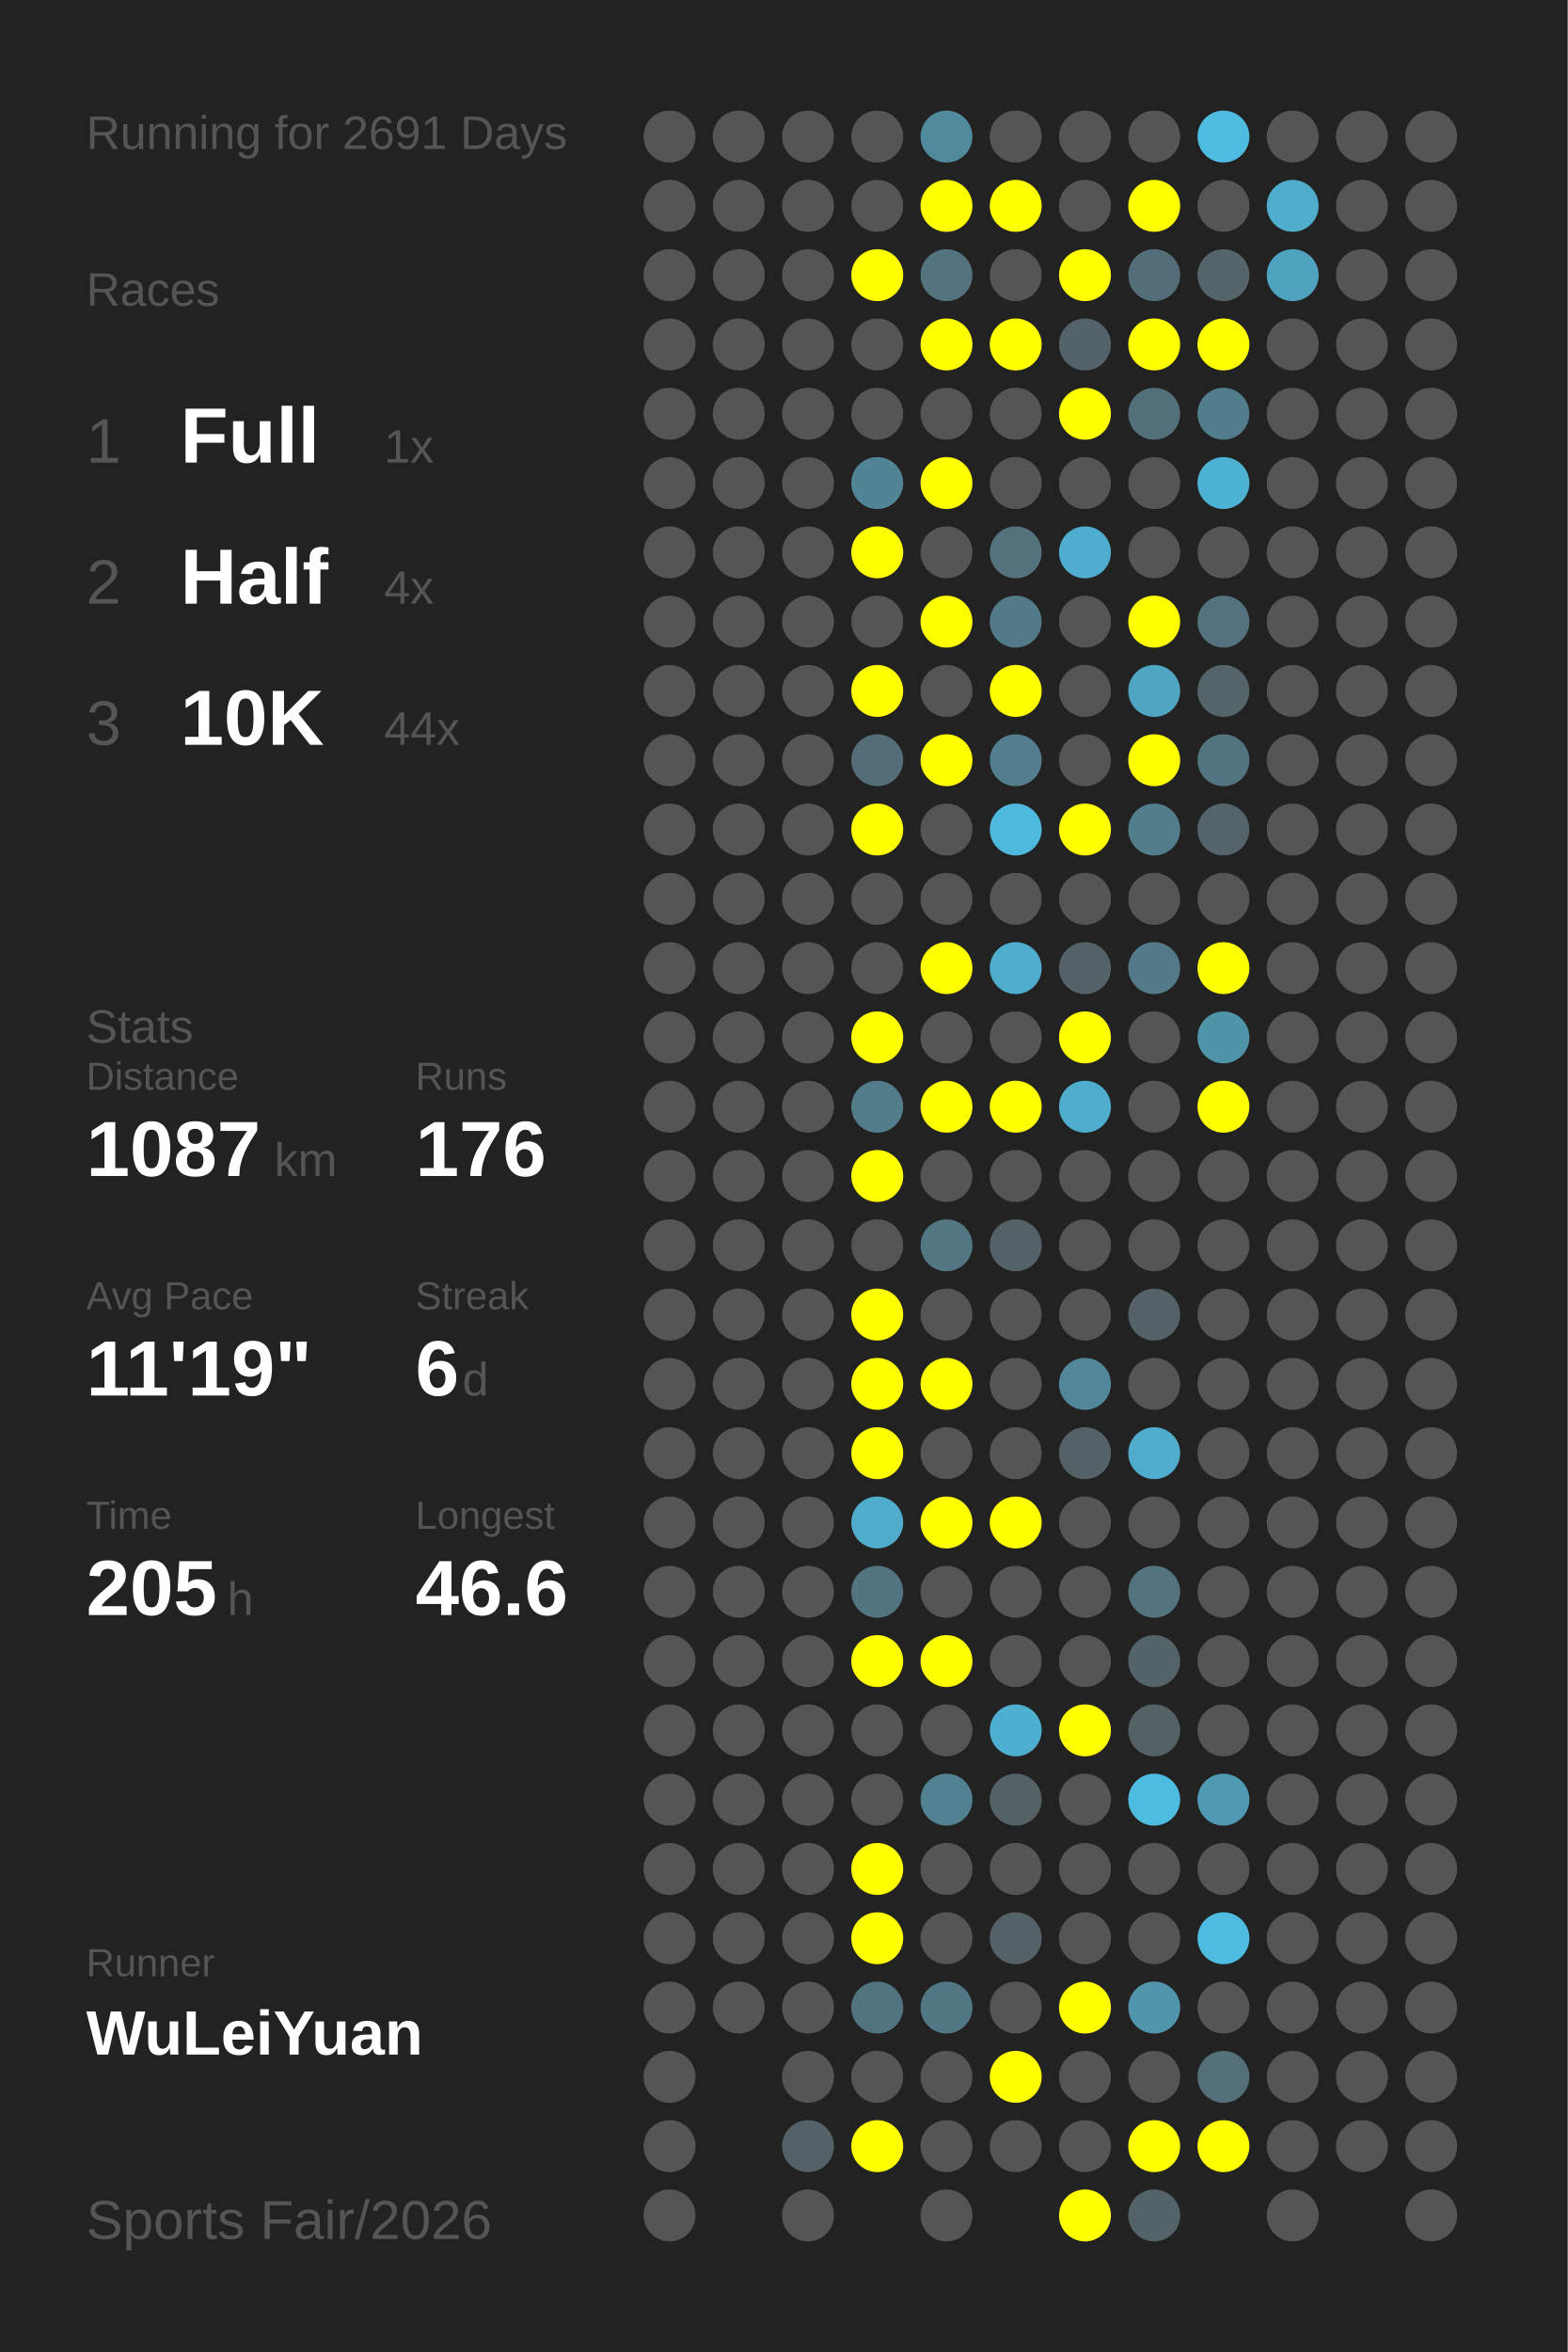
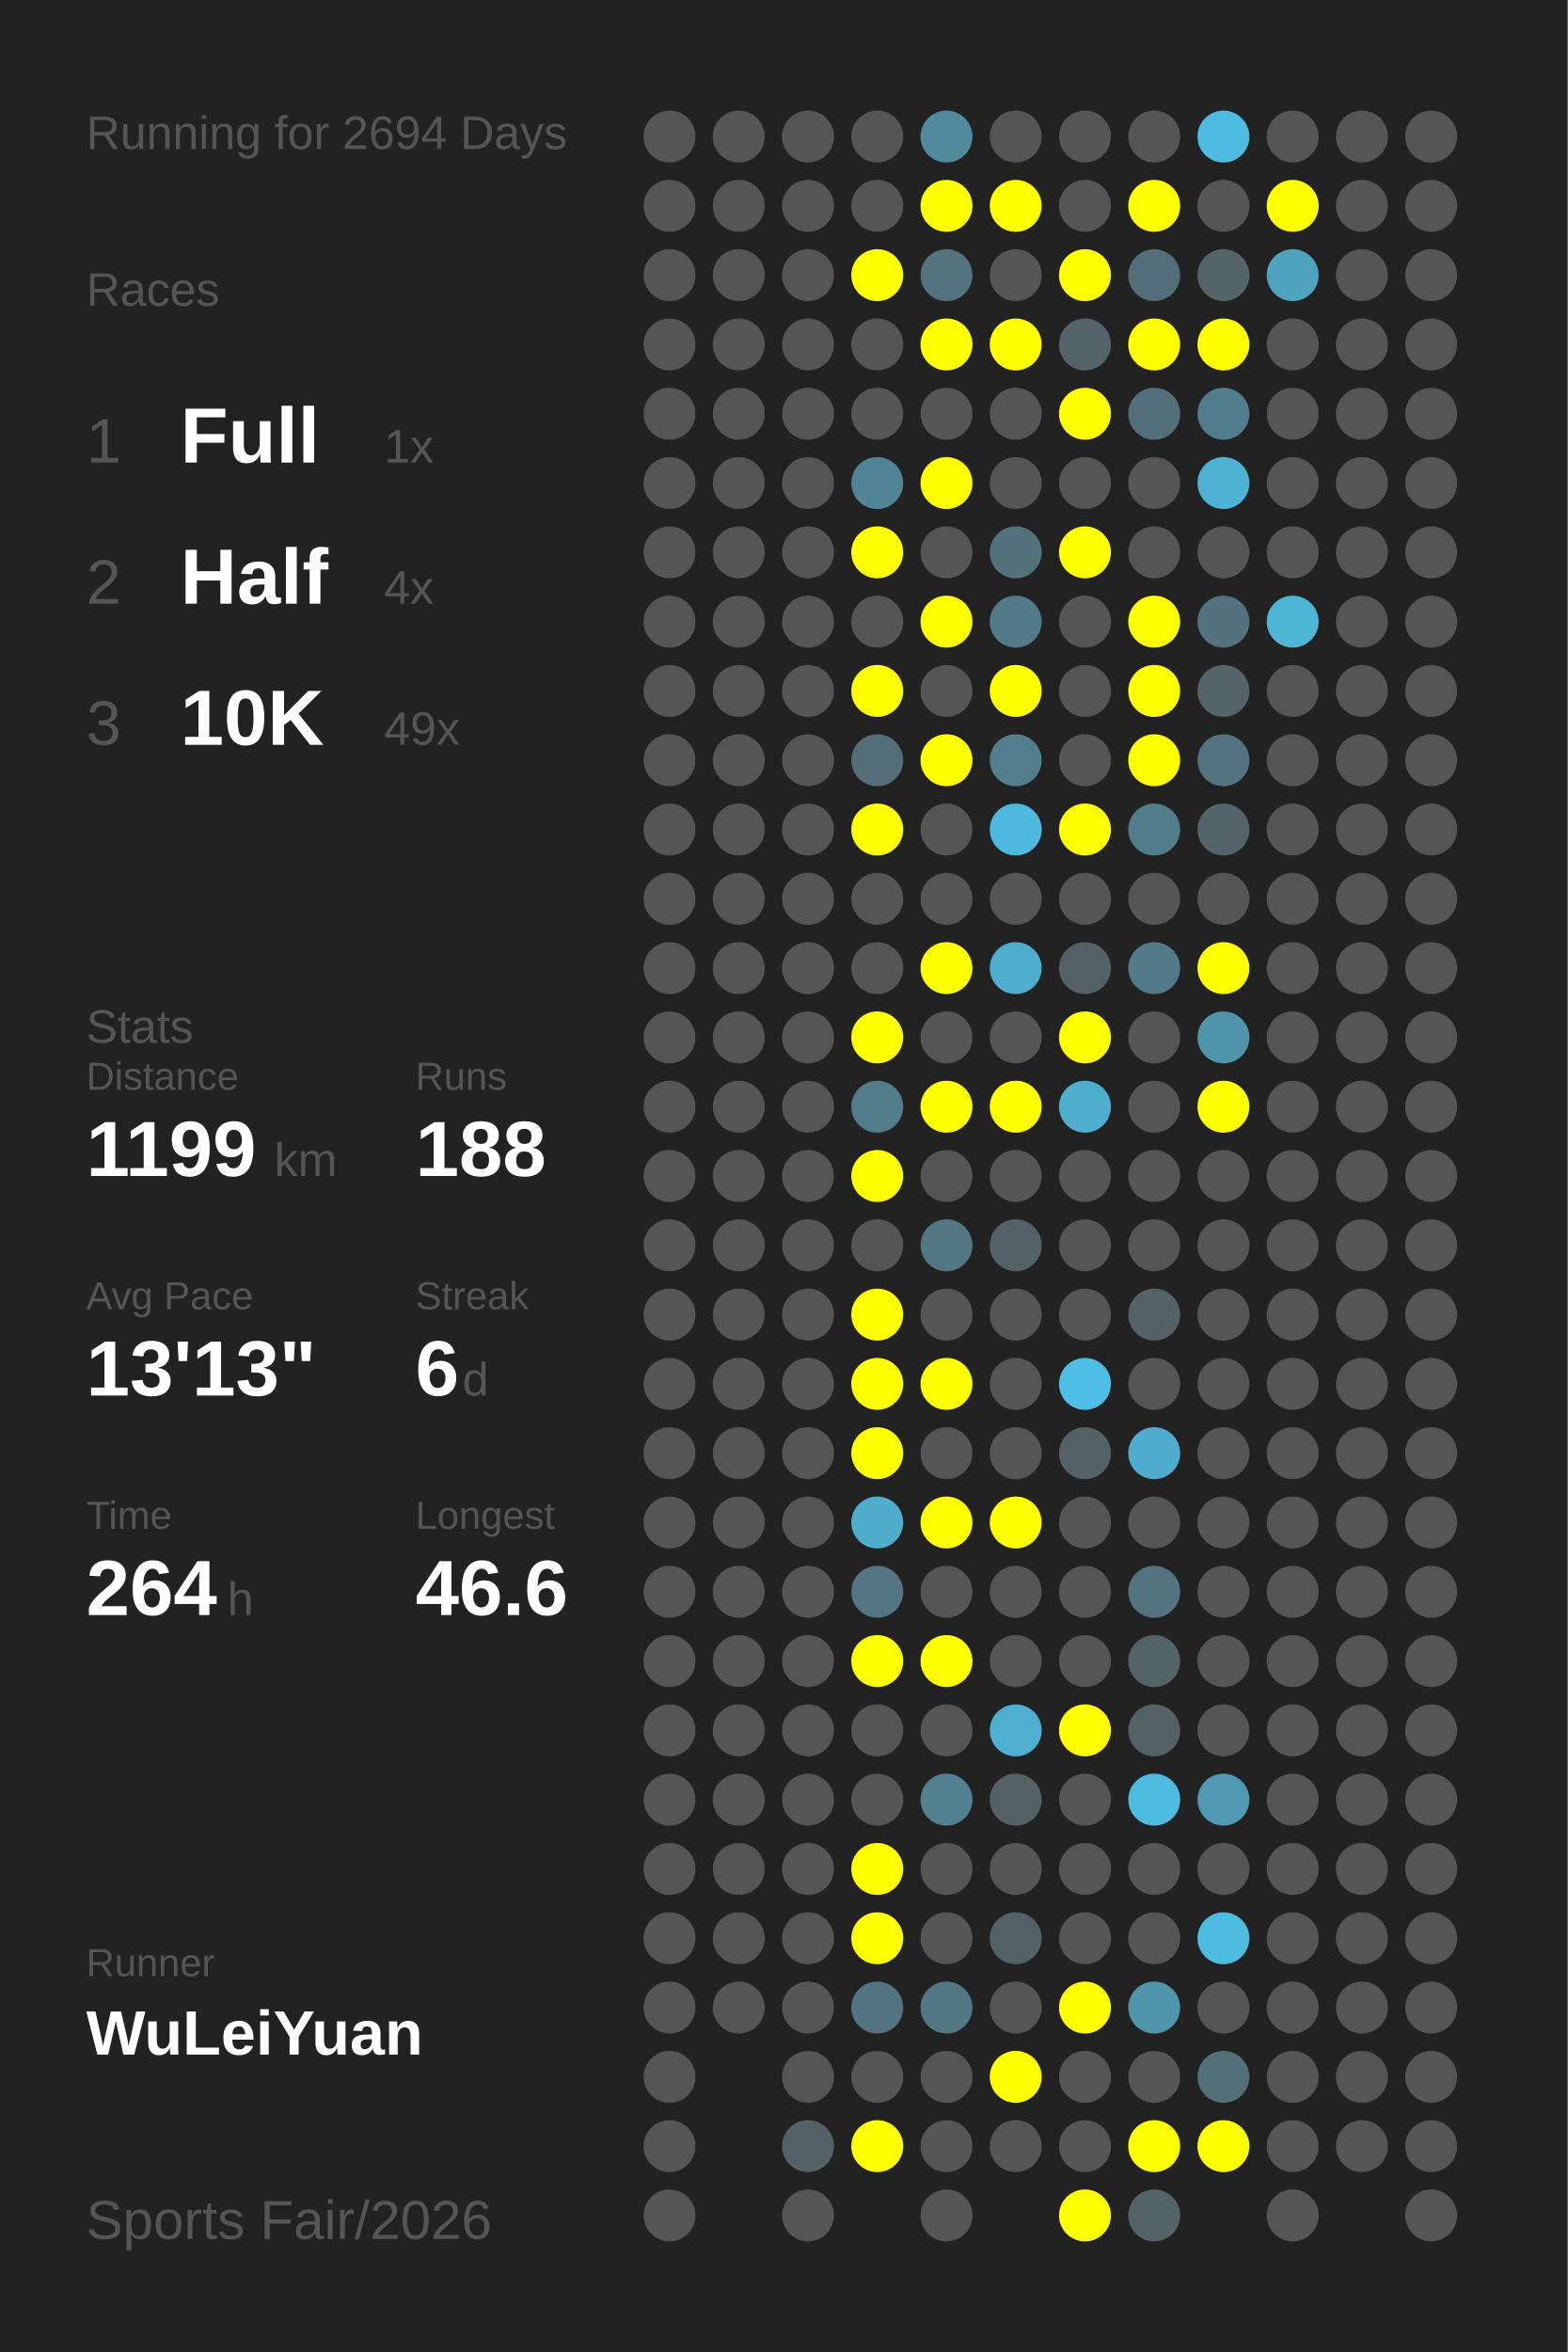
<svg xmlns="http://www.w3.org/2000/svg" baseProfile="full" height="300mm" version="1.1" viewBox="0,0,200,300" width="200mm">
  <defs />
  <rect fill="#222222" height="300" width="200" x="0" y="0" />
-   <text fill="#555555" style="font-size:6px; font-family:Arial;" x="11" y="19">Running for 2691 Days</text>
+   <text fill="#555555" style="font-size:6px; font-family:Arial;" x="11" y="19">Running for 2694 Days</text>
  <text fill="#555555" style="font-size:6px; font-family:Arial;" x="11" y="39">Races</text>
  <text fill="#555555" style="font-size:8px; font-family:Arial;" x="11" y="59">1</text>
  <text fill="#FFFFFF" style="font-size:10px; font-family:Arial; font-weight:bold;" x="23" y="59">Full</text>
  <text fill="#555555" style="font-size:6px; font-family:Arial;" x="49" y="59">1x</text>
  <text fill="#555555" style="font-size:8px; font-family:Arial;" x="11" y="77">2</text>
  <text fill="#FFFFFF" style="font-size:10px; font-family:Arial; font-weight:bold;" x="23" y="77">Half</text>
  <text fill="#555555" style="font-size:6px; font-family:Arial;" x="49" y="77">4x</text>
  <text fill="#555555" style="font-size:8px; font-family:Arial;" x="11" y="95">3</text>
  <text fill="#FFFFFF" style="font-size:10px; font-family:Arial; font-weight:bold;" x="23" y="95">10K</text>
-   <text fill="#555555" style="font-size:6px; font-family:Arial;" x="49" y="95">44x</text>
+   <text fill="#555555" style="font-size:6px; font-family:Arial;" x="49" y="95">49x</text>
  <text fill="#555555" style="font-size:6px; font-family:Arial;" x="11" y="133">Stats</text>
  <text fill="#555555" style="font-size:5px; font-family:Arial;" x="11" y="139">Distance</text>
-   <text fill="#FFFFFF" style="font-size:10px; font-family:Arial; font-weight:bold;" x="11" y="150">1087</text>
+   <text fill="#FFFFFF" style="font-size:10px; font-family:Arial; font-weight:bold;" x="11" y="150">1199</text>
  <text fill="#555555" style="font-size:6px; font-family:Arial;" x="35" y="150">km</text>
  <text fill="#555555" style="font-size:5px; font-family:Arial;" x="53" y="139">Runs</text>
-   <text fill="#FFFFFF" style="font-size:10px; font-family:Arial; font-weight:bold;" x="53" y="150">176</text>
+   <text fill="#FFFFFF" style="font-size:10px; font-family:Arial; font-weight:bold;" x="53" y="150">188</text>
  <text fill="#555555" style="font-size:5px; font-family:Arial;" x="11" y="167">Avg Pace</text>
-   <text fill="#FFFFFF" style="font-size:10px; font-family:Arial; font-weight:bold;" x="11" y="178">11'19"</text>
+   <text fill="#FFFFFF" style="font-size:10px; font-family:Arial; font-weight:bold;" x="11" y="178">13'13"</text>
  <text fill="#555555" style="font-size:5px; font-family:Arial;" x="53" y="167">Streak</text>
  <text fill="#FFFFFF" style="font-size:10px; font-family:Arial; font-weight:bold;" x="53" y="178">6</text>
  <text fill="#555555" style="font-size:6px; font-family:Arial;" x="59" y="178">d</text>
  <text fill="#555555" style="font-size:5px; font-family:Arial;" x="11" y="195">Time</text>
-   <text fill="#FFFFFF" style="font-size:10px; font-family:Arial; font-weight:bold;" x="11" y="206">205</text>
+   <text fill="#FFFFFF" style="font-size:10px; font-family:Arial; font-weight:bold;" x="11" y="206">264</text>
  <text fill="#555555" style="font-size:6px; font-family:Arial;" x="29" y="206">h</text>
  <text fill="#555555" style="font-size:5px; font-family:Arial;" x="53" y="195">Longest</text>
  <text fill="#FFFFFF" style="font-size:10px; font-family:Arial; font-weight:bold;" x="53" y="206">46.6</text>
  <text fill="#555555" style="font-size:5px; font-family:Arial;" x="11" y="252.065">Runner</text>
  <text fill="#FFFFFF" style="font-size:8px; font-family:Arial; font-weight:bold;" x="11" y="262.065">WuLeiYuan</text>
  <text fill="#555555" style="font-size:7px; font-family:Arial;" x="11" y="285.581">Sports Fair/2026</text>
  <circle cx="85.417" cy="17.419" fill="#555555" r="3.312" />
  <circle cx="85.417" cy="26.258" fill="#555555" r="3.312" />
  <circle cx="85.417" cy="35.097" fill="#555555" r="3.312" />
  <circle cx="85.417" cy="43.935" fill="#555555" r="3.312" />
  <circle cx="85.417" cy="52.774" fill="#555555" r="3.312" />
  <circle cx="85.417" cy="61.613" fill="#555555" r="3.312" />
  <circle cx="85.417" cy="70.452" fill="#555555" r="3.312" />
  <circle cx="85.417" cy="79.29" fill="#555555" r="3.312" />
  <circle cx="85.417" cy="88.129" fill="#555555" r="3.312" />
  <circle cx="85.417" cy="96.968" fill="#555555" r="3.312" />
  <circle cx="85.417" cy="105.806" fill="#555555" r="3.312" />
  <circle cx="85.417" cy="114.645" fill="#555555" r="3.312" />
  <circle cx="85.417" cy="123.484" fill="#555555" r="3.312" />
  <circle cx="85.417" cy="132.323" fill="#555555" r="3.312" />
  <circle cx="85.417" cy="141.161" fill="#555555" r="3.312" />
  <circle cx="85.417" cy="150" fill="#555555" r="3.312" />
  <circle cx="85.417" cy="158.839" fill="#555555" r="3.312" />
  <circle cx="85.417" cy="167.677" fill="#555555" r="3.312" />
  <circle cx="85.417" cy="176.516" fill="#555555" r="3.312" />
  <circle cx="85.417" cy="185.355" fill="#555555" r="3.312" />
  <circle cx="85.417" cy="194.194" fill="#555555" r="3.312" />
  <circle cx="85.417" cy="203.032" fill="#555555" r="3.312" />
  <circle cx="85.417" cy="211.871" fill="#555555" r="3.312" />
  <circle cx="85.417" cy="220.71" fill="#555555" r="3.312" />
  <circle cx="85.417" cy="229.548" fill="#555555" r="3.312" />
  <circle cx="85.417" cy="238.387" fill="#555555" r="3.312" />
  <circle cx="85.417" cy="247.226" fill="#555555" r="3.312" />
  <circle cx="85.417" cy="256.065" fill="#555555" r="3.312" />
  <circle cx="85.417" cy="264.903" fill="#555555" r="3.312" />
  <circle cx="85.417" cy="273.742" fill="#555555" r="3.312" />
  <circle cx="85.417" cy="282.581" fill="#555555" r="3.312" />
  <circle cx="94.25" cy="17.419" fill="#555555" r="3.312" />
  <circle cx="94.25" cy="26.258" fill="#555555" r="3.312" />
  <circle cx="94.25" cy="35.097" fill="#555555" r="3.312" />
  <circle cx="94.25" cy="43.935" fill="#555555" r="3.312" />
  <circle cx="94.25" cy="52.774" fill="#555555" r="3.312" />
  <circle cx="94.25" cy="61.613" fill="#555555" r="3.312" />
  <circle cx="94.25" cy="70.452" fill="#555555" r="3.312" />
  <circle cx="94.25" cy="79.29" fill="#555555" r="3.312" />
  <circle cx="94.25" cy="88.129" fill="#555555" r="3.312" />
  <circle cx="94.25" cy="96.968" fill="#555555" r="3.312" />
  <circle cx="94.25" cy="105.806" fill="#555555" r="3.312" />
  <circle cx="94.25" cy="114.645" fill="#555555" r="3.312" />
  <circle cx="94.25" cy="123.484" fill="#555555" r="3.312" />
  <circle cx="94.25" cy="132.323" fill="#555555" r="3.312" />
  <circle cx="94.25" cy="141.161" fill="#555555" r="3.312" />
  <circle cx="94.25" cy="150" fill="#555555" r="3.312" />
  <circle cx="94.25" cy="158.839" fill="#555555" r="3.312" />
  <circle cx="94.25" cy="167.677" fill="#555555" r="3.312" />
  <circle cx="94.25" cy="176.516" fill="#555555" r="3.312" />
  <circle cx="94.25" cy="185.355" fill="#555555" r="3.312" />
  <circle cx="94.25" cy="194.194" fill="#555555" r="3.312" />
  <circle cx="94.25" cy="203.032" fill="#555555" r="3.312" />
  <circle cx="94.25" cy="211.871" fill="#555555" r="3.312" />
  <circle cx="94.25" cy="220.71" fill="#555555" r="3.312" />
  <circle cx="94.25" cy="229.548" fill="#555555" r="3.312" />
  <circle cx="94.25" cy="238.387" fill="#555555" r="3.312" />
  <circle cx="94.25" cy="247.226" fill="#555555" r="3.312" />
  <circle cx="94.25" cy="256.065" fill="#555555" r="3.312" />
  <circle cx="103.083" cy="17.419" fill="#555555" r="3.312" />
  <circle cx="103.083" cy="26.258" fill="#555555" r="3.312" />
  <circle cx="103.083" cy="35.097" fill="#555555" r="3.312" />
  <circle cx="103.083" cy="43.935" fill="#555555" r="3.312" />
  <circle cx="103.083" cy="52.774" fill="#555555" r="3.312" />
  <circle cx="103.083" cy="61.613" fill="#555555" r="3.312" />
  <circle cx="103.083" cy="70.452" fill="#555555" r="3.312" />
  <circle cx="103.083" cy="79.29" fill="#555555" r="3.312" />
  <circle cx="103.083" cy="88.129" fill="#555555" r="3.312" />
  <circle cx="103.083" cy="96.968" fill="#555555" r="3.312" />
  <circle cx="103.083" cy="105.806" fill="#555555" r="3.312" />
  <circle cx="103.083" cy="114.645" fill="#555555" r="3.312" />
  <circle cx="103.083" cy="123.484" fill="#555555" r="3.312" />
  <circle cx="103.083" cy="132.323" fill="#555555" r="3.312" />
  <circle cx="103.083" cy="141.161" fill="#555555" r="3.312" />
  <circle cx="103.083" cy="150" fill="#555555" r="3.312" />
  <circle cx="103.083" cy="158.839" fill="#555555" r="3.312" />
  <circle cx="103.083" cy="167.677" fill="#555555" r="3.312" />
  <circle cx="103.083" cy="176.516" fill="#555555" r="3.312" />
  <circle cx="103.083" cy="185.355" fill="#555555" r="3.312" />
  <circle cx="103.083" cy="194.194" fill="#555555" r="3.312" />
  <circle cx="103.083" cy="203.032" fill="#555555" r="3.312" />
  <circle cx="103.083" cy="211.871" fill="#555555" r="3.312" />
  <circle cx="103.083" cy="220.71" fill="#555555" r="3.312" />
  <circle cx="103.083" cy="229.548" fill="#555555" r="3.312" />
  <circle cx="103.083" cy="238.387" fill="#555555" r="3.312" />
  <circle cx="103.083" cy="247.226" fill="#555555" r="3.312" />
  <circle cx="103.083" cy="256.065" fill="#555555" r="3.312" />
  <circle cx="103.083" cy="264.903" fill="#555555" r="3.312" />
  <circle cx="103.083" cy="273.742" fill="#546267" r="3.312" />
  <circle cx="103.083" cy="282.581" fill="#555555" r="3.312" />
  <circle cx="111.917" cy="17.419" fill="#555555" r="3.312" />
  <circle cx="111.917" cy="26.258" fill="#555555" r="3.312" />
  <circle cx="111.917" cy="35.097" fill="#FFFF00" r="3.312" />
  <circle cx="111.917" cy="43.935" fill="#555555" r="3.312" />
  <circle cx="111.917" cy="52.774" fill="#555555" r="3.312" />
  <circle cx="111.917" cy="61.613" fill="#518596" r="3.312" />
  <circle cx="111.917" cy="70.452" fill="#FFFF00" r="3.312" />
  <circle cx="111.917" cy="79.29" fill="#555555" r="3.312" />
  <circle cx="111.917" cy="88.129" fill="#FFFF00" r="3.312" />
  <circle cx="111.917" cy="96.968" fill="#536e78" r="3.312" />
  <circle cx="111.917" cy="105.806" fill="#FFFF00" r="3.312" />
  <circle cx="111.917" cy="114.645" fill="#555555" r="3.312" />
  <circle cx="111.917" cy="123.484" fill="#555555" r="3.312" />
  <circle cx="111.917" cy="132.323" fill="#FFFF00" r="3.312" />
  <circle cx="111.917" cy="141.161" fill="#527c8a" r="3.312" />
  <circle cx="111.917" cy="150" fill="#FFFF00" r="3.312" />
  <circle cx="111.917" cy="158.839" fill="#555555" r="3.312" />
  <circle cx="111.917" cy="167.677" fill="#FFFF00" r="3.312" />
  <circle cx="111.917" cy="176.516" fill="#FFFF00" r="3.312" />
  <circle cx="111.917" cy="185.355" fill="#FFFF00" r="3.312" />
  <circle cx="111.917" cy="194.194" fill="#4faccb" r="3.312" />
  <circle cx="111.917" cy="203.032" fill="#527581" r="3.312" />
  <circle cx="111.917" cy="211.871" fill="#FFFF00" r="3.312" />
  <circle cx="111.917" cy="220.71" fill="#555555" r="3.312" />
  <circle cx="111.917" cy="229.548" fill="#555555" r="3.312" />
  <circle cx="111.917" cy="238.387" fill="#FFFF00" r="3.312" />
  <circle cx="111.917" cy="247.226" fill="#FFFF00" r="3.312" />
  <circle cx="111.917" cy="256.065" fill="#527480" r="3.312" />
  <circle cx="111.917" cy="264.903" fill="#555555" r="3.312" />
  <circle cx="111.917" cy="273.742" fill="#FFFF00" r="3.312" />
  <circle cx="120.75" cy="17.419" fill="#518a9d" r="3.312" />
  <circle cx="120.75" cy="26.258" fill="#FFFF00" r="3.312" />
  <circle cx="120.75" cy="35.097" fill="#53737e" r="3.312" />
  <circle cx="120.75" cy="43.935" fill="#FFFF00" r="3.312" />
  <circle cx="120.75" cy="52.774" fill="#555555" r="3.312" />
  <circle cx="120.75" cy="61.613" fill="#FFFF00" r="3.312" />
  <circle cx="120.75" cy="70.452" fill="#555555" r="3.312" />
  <circle cx="120.75" cy="79.29" fill="#FFFF00" r="3.312" />
  <circle cx="120.75" cy="88.129" fill="#555555" r="3.312" />
  <circle cx="120.75" cy="96.968" fill="#FFFF00" r="3.312" />
  <circle cx="120.75" cy="105.806" fill="#555555" r="3.312" />
  <circle cx="120.75" cy="114.645" fill="#555555" r="3.312" />
  <circle cx="120.75" cy="123.484" fill="#FFFF00" r="3.312" />
  <circle cx="120.75" cy="132.323" fill="#555555" r="3.312" />
  <circle cx="120.75" cy="141.161" fill="#FFFF00" r="3.312" />
  <circle cx="120.75" cy="150" fill="#555555" r="3.312" />
  <circle cx="120.75" cy="158.839" fill="#527682" r="3.312" />
  <circle cx="120.75" cy="167.677" fill="#555555" r="3.312" />
  <circle cx="120.75" cy="176.516" fill="#FFFF00" r="3.312" />
  <circle cx="120.75" cy="185.355" fill="#555555" r="3.312" />
  <circle cx="120.75" cy="194.194" fill="#FFFF00" r="3.312" />
  <circle cx="120.75" cy="203.032" fill="#555555" r="3.312" />
  <circle cx="120.75" cy="211.871" fill="#FFFF00" r="3.312" />
  <circle cx="120.75" cy="220.71" fill="#555555" r="3.312" />
  <circle cx="120.75" cy="229.548" fill="#528191" r="3.312" />
  <circle cx="120.75" cy="238.387" fill="#555555" r="3.312" />
  <circle cx="120.75" cy="247.226" fill="#555555" r="3.312" />
  <circle cx="120.75" cy="256.065" fill="#527784" r="3.312" />
  <circle cx="120.75" cy="264.903" fill="#555555" r="3.312" />
  <circle cx="120.75" cy="273.742" fill="#555555" r="3.312" />
  <circle cx="120.75" cy="282.581" fill="#555555" r="3.312" />
  <circle cx="129.583" cy="17.419" fill="#555555" r="3.312" />
  <circle cx="129.583" cy="26.258" fill="#FFFF00" r="3.312" />
  <circle cx="129.583" cy="35.097" fill="#555555" r="3.312" />
  <circle cx="129.583" cy="43.935" fill="#FFFF00" r="3.312" />
  <circle cx="129.583" cy="52.774" fill="#555555" r="3.312" />
  <circle cx="129.583" cy="61.613" fill="#555555" r="3.312" />
  <circle cx="129.583" cy="70.452" fill="#53727c" r="3.312" />
  <circle cx="129.583" cy="79.29" fill="#527a88" r="3.312" />
  <circle cx="129.583" cy="88.129" fill="#FFFF00" r="3.312" />
  <circle cx="129.583" cy="96.968" fill="#527e8d" r="3.312" />
  <circle cx="129.583" cy="105.806" fill="#4eb9dd" r="3.312" />
  <circle cx="129.583" cy="114.645" fill="#555555" r="3.312" />
  <circle cx="129.583" cy="123.484" fill="#4faece" r="3.312" />
  <circle cx="129.583" cy="132.323" fill="#555555" r="3.312" />
  <circle cx="129.583" cy="141.161" fill="#FFFF00" r="3.312" />
  <circle cx="129.583" cy="150" fill="#555555" r="3.312" />
  <circle cx="129.583" cy="158.839" fill="#546267" r="3.312" />
  <circle cx="129.583" cy="167.677" fill="#555555" r="3.312" />
  <circle cx="129.583" cy="176.516" fill="#555555" r="3.312" />
  <circle cx="129.583" cy="185.355" fill="#555555" r="3.312" />
  <circle cx="129.583" cy="194.194" fill="#FFFF00" r="3.312" />
  <circle cx="129.583" cy="203.032" fill="#555555" r="3.312" />
  <circle cx="129.583" cy="211.871" fill="#555555" r="3.312" />
  <circle cx="129.583" cy="220.71" fill="#4fafd0" r="3.312" />
  <circle cx="129.583" cy="229.548" fill="#546266" r="3.312" />
  <circle cx="129.583" cy="238.387" fill="#555555" r="3.312" />
  <circle cx="129.583" cy="247.226" fill="#546166" r="3.312" />
  <circle cx="129.583" cy="256.065" fill="#555555" r="3.312" />
  <circle cx="129.583" cy="264.903" fill="#FFFF00" r="3.312" />
  <circle cx="129.583" cy="273.742" fill="#555555" r="3.312" />
  <circle cx="138.417" cy="17.419" fill="#555555" r="3.312" />
  <circle cx="138.417" cy="26.258" fill="#555555" r="3.312" />
  <circle cx="138.417" cy="35.097" fill="#FFFF00" r="3.312" />
  <circle cx="138.417" cy="43.935" fill="#546369" r="3.312" />
  <circle cx="138.417" cy="52.774" fill="#FFFF00" r="3.312" />
  <circle cx="138.417" cy="61.613" fill="#555555" r="3.312" />
-   <circle cx="138.417" cy="70.452" fill="#4faecf" r="3.312" />
+   <circle cx="138.417" cy="70.452" fill="#FFFF00" r="3.312" />
  <circle cx="138.417" cy="79.29" fill="#555555" r="3.312" />
  <circle cx="138.417" cy="88.129" fill="#555555" r="3.312" />
  <circle cx="138.417" cy="96.968" fill="#555555" r="3.312" />
  <circle cx="138.417" cy="105.806" fill="#FFFF00" r="3.312" />
  <circle cx="138.417" cy="114.645" fill="#555555" r="3.312" />
  <circle cx="138.417" cy="123.484" fill="#546267" r="3.312" />
  <circle cx="138.417" cy="132.323" fill="#FFFF00" r="3.312" />
  <circle cx="138.417" cy="141.161" fill="#4faece" r="3.312" />
  <circle cx="138.417" cy="150" fill="#555555" r="3.312" />
  <circle cx="138.417" cy="158.839" fill="#555555" r="3.312" />
  <circle cx="138.417" cy="167.677" fill="#555555" r="3.312" />
-   <circle cx="138.417" cy="176.516" fill="#518799" r="3.312" />
+   <circle cx="138.417" cy="176.516" fill="#4ebee4" r="3.312" />
  <circle cx="138.417" cy="185.355" fill="#546267" r="3.312" />
  <circle cx="138.417" cy="194.194" fill="#555555" r="3.312" />
  <circle cx="138.417" cy="203.032" fill="#555555" r="3.312" />
  <circle cx="138.417" cy="211.871" fill="#555555" r="3.312" />
  <circle cx="138.417" cy="220.71" fill="#FFFF00" r="3.312" />
  <circle cx="138.417" cy="229.548" fill="#555555" r="3.312" />
  <circle cx="138.417" cy="238.387" fill="#555555" r="3.312" />
  <circle cx="138.417" cy="247.226" fill="#555555" r="3.312" />
  <circle cx="138.417" cy="256.065" fill="#FFFF00" r="3.312" />
  <circle cx="138.417" cy="264.903" fill="#555555" r="3.312" />
  <circle cx="138.417" cy="273.742" fill="#555555" r="3.312" />
  <circle cx="138.417" cy="282.581" fill="#FFFF00" r="3.312" />
  <circle cx="147.25" cy="17.419" fill="#555555" r="3.312" />
  <circle cx="147.25" cy="26.258" fill="#FFFF00" r="3.312" />
  <circle cx="147.25" cy="35.097" fill="#536e78" r="3.312" />
  <circle cx="147.25" cy="43.935" fill="#FFFF00" r="3.312" />
  <circle cx="147.25" cy="52.774" fill="#536f79" r="3.312" />
  <circle cx="147.25" cy="61.613" fill="#555555" r="3.312" />
  <circle cx="147.25" cy="70.452" fill="#555555" r="3.312" />
  <circle cx="147.25" cy="79.29" fill="#FFFF00" r="3.312" />
-   <circle cx="147.25" cy="88.129" fill="#4fa6c3" r="3.312" />
+   <circle cx="147.25" cy="88.129" fill="#FFFF00" r="3.312" />
  <circle cx="147.25" cy="96.968" fill="#FFFF00" r="3.312" />
  <circle cx="147.25" cy="105.806" fill="#527d8b" r="3.312" />
  <circle cx="147.25" cy="114.645" fill="#555555" r="3.312" />
  <circle cx="147.25" cy="123.484" fill="#527a88" r="3.312" />
  <circle cx="147.25" cy="132.323" fill="#555555" r="3.312" />
  <circle cx="147.25" cy="141.161" fill="#555555" r="3.312" />
  <circle cx="147.25" cy="150" fill="#555555" r="3.312" />
  <circle cx="147.25" cy="158.839" fill="#555555" r="3.312" />
  <circle cx="147.25" cy="167.677" fill="#546267" r="3.312" />
  <circle cx="147.25" cy="176.516" fill="#555555" r="3.312" />
  <circle cx="147.25" cy="185.355" fill="#4faccc" r="3.312" />
  <circle cx="147.25" cy="194.194" fill="#555555" r="3.312" />
  <circle cx="147.25" cy="203.032" fill="#53737e" r="3.312" />
  <circle cx="147.25" cy="211.871" fill="#546368" r="3.312" />
  <circle cx="147.25" cy="220.71" fill="#546266" r="3.312" />
  <circle cx="147.25" cy="229.548" fill="#4ebce1" r="3.312" />
  <circle cx="147.25" cy="238.387" fill="#555555" r="3.312" />
  <circle cx="147.25" cy="247.226" fill="#555555" r="3.312" />
  <circle cx="147.25" cy="256.065" fill="#5095ac" r="3.312" />
  <circle cx="147.25" cy="264.903" fill="#555555" r="3.312" />
  <circle cx="147.25" cy="273.742" fill="#FFFF00" r="3.312" />
  <circle cx="147.25" cy="282.581" fill="#546368" r="3.312" />
  <circle cx="156.083" cy="17.419" fill="#4ebce1" r="3.312" />
  <circle cx="156.083" cy="26.258" fill="#555555" r="3.312" />
  <circle cx="156.083" cy="35.097" fill="#546469" r="3.312" />
  <circle cx="156.083" cy="43.935" fill="#FFFF00" r="3.312" />
  <circle cx="156.083" cy="52.774" fill="#527d8c" r="3.312" />
  <circle cx="156.083" cy="61.613" fill="#4eb2d4" r="3.312" />
  <circle cx="156.083" cy="70.452" fill="#555555" r="3.312" />
  <circle cx="156.083" cy="79.29" fill="#53727d" r="3.312" />
  <circle cx="156.083" cy="88.129" fill="#546469" r="3.312" />
  <circle cx="156.083" cy="96.968" fill="#527480" r="3.312" />
  <circle cx="156.083" cy="105.806" fill="#54646a" r="3.312" />
  <circle cx="156.083" cy="114.645" fill="#555555" r="3.312" />
  <circle cx="156.083" cy="123.484" fill="#FFFF00" r="3.312" />
  <circle cx="156.083" cy="132.323" fill="#5094aa" r="3.312" />
  <circle cx="156.083" cy="141.161" fill="#FFFF00" r="3.312" />
  <circle cx="156.083" cy="150" fill="#555555" r="3.312" />
  <circle cx="156.083" cy="158.839" fill="#555555" r="3.312" />
  <circle cx="156.083" cy="167.677" fill="#555555" r="3.312" />
  <circle cx="156.083" cy="176.516" fill="#555555" r="3.312" />
  <circle cx="156.083" cy="185.355" fill="#555555" r="3.312" />
  <circle cx="156.083" cy="194.194" fill="#555555" r="3.312" />
  <circle cx="156.083" cy="203.032" fill="#555555" r="3.312" />
  <circle cx="156.083" cy="211.871" fill="#555555" r="3.312" />
  <circle cx="156.083" cy="220.71" fill="#555555" r="3.312" />
  <circle cx="156.083" cy="229.548" fill="#5099b2" r="3.312" />
  <circle cx="156.083" cy="238.387" fill="#555555" r="3.312" />
  <circle cx="156.083" cy="247.226" fill="#4ebce1" r="3.312" />
  <circle cx="156.083" cy="256.065" fill="#555555" r="3.312" />
  <circle cx="156.083" cy="264.903" fill="#536f78" r="3.312" />
  <circle cx="156.083" cy="273.742" fill="#FFFF00" r="3.312" />
  <circle cx="164.917" cy="17.419" fill="#555555" r="3.312" />
-   <circle cx="164.917" cy="26.258" fill="#4faccb" r="3.312" />
+   <circle cx="164.917" cy="26.258" fill="#FFFF00" r="3.312" />
  <circle cx="164.917" cy="35.097" fill="#4fa3bf" r="3.312" />
  <circle cx="164.917" cy="43.935" fill="#555555" r="3.312" />
  <circle cx="164.917" cy="52.774" fill="#555555" r="3.312" />
  <circle cx="164.917" cy="61.613" fill="#555555" r="3.312" />
  <circle cx="164.917" cy="70.452" fill="#555555" r="3.312" />
-   <circle cx="164.917" cy="79.29" fill="#555555" r="3.312" />
+   <circle cx="164.917" cy="79.29" fill="#4eb5d7" r="3.312" />
  <circle cx="164.917" cy="88.129" fill="#555555" r="3.312" />
  <circle cx="164.917" cy="96.968" fill="#555555" r="3.312" />
  <circle cx="164.917" cy="105.806" fill="#555555" r="3.312" />
  <circle cx="164.917" cy="114.645" fill="#555555" r="3.312" />
  <circle cx="164.917" cy="123.484" fill="#555555" r="3.312" />
  <circle cx="164.917" cy="132.323" fill="#555555" r="3.312" />
  <circle cx="164.917" cy="141.161" fill="#555555" r="3.312" />
  <circle cx="164.917" cy="150" fill="#555555" r="3.312" />
  <circle cx="164.917" cy="158.839" fill="#555555" r="3.312" />
  <circle cx="164.917" cy="167.677" fill="#555555" r="3.312" />
  <circle cx="164.917" cy="176.516" fill="#555555" r="3.312" />
  <circle cx="164.917" cy="185.355" fill="#555555" r="3.312" />
  <circle cx="164.917" cy="194.194" fill="#555555" r="3.312" />
  <circle cx="164.917" cy="203.032" fill="#555555" r="3.312" />
  <circle cx="164.917" cy="211.871" fill="#555555" r="3.312" />
  <circle cx="164.917" cy="220.71" fill="#555555" r="3.312" />
  <circle cx="164.917" cy="229.548" fill="#555555" r="3.312" />
  <circle cx="164.917" cy="238.387" fill="#555555" r="3.312" />
  <circle cx="164.917" cy="247.226" fill="#555555" r="3.312" />
  <circle cx="164.917" cy="256.065" fill="#555555" r="3.312" />
  <circle cx="164.917" cy="264.903" fill="#555555" r="3.312" />
  <circle cx="164.917" cy="273.742" fill="#555555" r="3.312" />
  <circle cx="164.917" cy="282.581" fill="#555555" r="3.312" />
  <circle cx="173.75" cy="17.419" fill="#555555" r="3.312" />
  <circle cx="173.75" cy="26.258" fill="#555555" r="3.312" />
  <circle cx="173.75" cy="35.097" fill="#555555" r="3.312" />
  <circle cx="173.75" cy="43.935" fill="#555555" r="3.312" />
  <circle cx="173.75" cy="52.774" fill="#555555" r="3.312" />
  <circle cx="173.75" cy="61.613" fill="#555555" r="3.312" />
  <circle cx="173.75" cy="70.452" fill="#555555" r="3.312" />
  <circle cx="173.75" cy="79.29" fill="#555555" r="3.312" />
  <circle cx="173.75" cy="88.129" fill="#555555" r="3.312" />
  <circle cx="173.75" cy="96.968" fill="#555555" r="3.312" />
  <circle cx="173.75" cy="105.806" fill="#555555" r="3.312" />
  <circle cx="173.75" cy="114.645" fill="#555555" r="3.312" />
  <circle cx="173.75" cy="123.484" fill="#555555" r="3.312" />
  <circle cx="173.75" cy="132.323" fill="#555555" r="3.312" />
  <circle cx="173.75" cy="141.161" fill="#555555" r="3.312" />
  <circle cx="173.75" cy="150" fill="#555555" r="3.312" />
  <circle cx="173.75" cy="158.839" fill="#555555" r="3.312" />
  <circle cx="173.75" cy="167.677" fill="#555555" r="3.312" />
  <circle cx="173.75" cy="176.516" fill="#555555" r="3.312" />
  <circle cx="173.75" cy="185.355" fill="#555555" r="3.312" />
  <circle cx="173.75" cy="194.194" fill="#555555" r="3.312" />
  <circle cx="173.75" cy="203.032" fill="#555555" r="3.312" />
  <circle cx="173.75" cy="211.871" fill="#555555" r="3.312" />
  <circle cx="173.75" cy="220.71" fill="#555555" r="3.312" />
  <circle cx="173.75" cy="229.548" fill="#555555" r="3.312" />
  <circle cx="173.75" cy="238.387" fill="#555555" r="3.312" />
  <circle cx="173.75" cy="247.226" fill="#555555" r="3.312" />
  <circle cx="173.75" cy="256.065" fill="#555555" r="3.312" />
  <circle cx="173.75" cy="264.903" fill="#555555" r="3.312" />
  <circle cx="173.75" cy="273.742" fill="#555555" r="3.312" />
  <circle cx="182.583" cy="17.419" fill="#555555" r="3.312" />
  <circle cx="182.583" cy="26.258" fill="#555555" r="3.312" />
  <circle cx="182.583" cy="35.097" fill="#555555" r="3.312" />
  <circle cx="182.583" cy="43.935" fill="#555555" r="3.312" />
  <circle cx="182.583" cy="52.774" fill="#555555" r="3.312" />
  <circle cx="182.583" cy="61.613" fill="#555555" r="3.312" />
  <circle cx="182.583" cy="70.452" fill="#555555" r="3.312" />
  <circle cx="182.583" cy="79.29" fill="#555555" r="3.312" />
  <circle cx="182.583" cy="88.129" fill="#555555" r="3.312" />
  <circle cx="182.583" cy="96.968" fill="#555555" r="3.312" />
  <circle cx="182.583" cy="105.806" fill="#555555" r="3.312" />
  <circle cx="182.583" cy="114.645" fill="#555555" r="3.312" />
  <circle cx="182.583" cy="123.484" fill="#555555" r="3.312" />
  <circle cx="182.583" cy="132.323" fill="#555555" r="3.312" />
  <circle cx="182.583" cy="141.161" fill="#555555" r="3.312" />
  <circle cx="182.583" cy="150" fill="#555555" r="3.312" />
  <circle cx="182.583" cy="158.839" fill="#555555" r="3.312" />
  <circle cx="182.583" cy="167.677" fill="#555555" r="3.312" />
  <circle cx="182.583" cy="176.516" fill="#555555" r="3.312" />
  <circle cx="182.583" cy="185.355" fill="#555555" r="3.312" />
  <circle cx="182.583" cy="194.194" fill="#555555" r="3.312" />
  <circle cx="182.583" cy="203.032" fill="#555555" r="3.312" />
  <circle cx="182.583" cy="211.871" fill="#555555" r="3.312" />
  <circle cx="182.583" cy="220.71" fill="#555555" r="3.312" />
  <circle cx="182.583" cy="229.548" fill="#555555" r="3.312" />
  <circle cx="182.583" cy="238.387" fill="#555555" r="3.312" />
  <circle cx="182.583" cy="247.226" fill="#555555" r="3.312" />
  <circle cx="182.583" cy="256.065" fill="#555555" r="3.312" />
  <circle cx="182.583" cy="264.903" fill="#555555" r="3.312" />
  <circle cx="182.583" cy="273.742" fill="#555555" r="3.312" />
  <circle cx="182.583" cy="282.581" fill="#555555" r="3.312" />
</svg>
